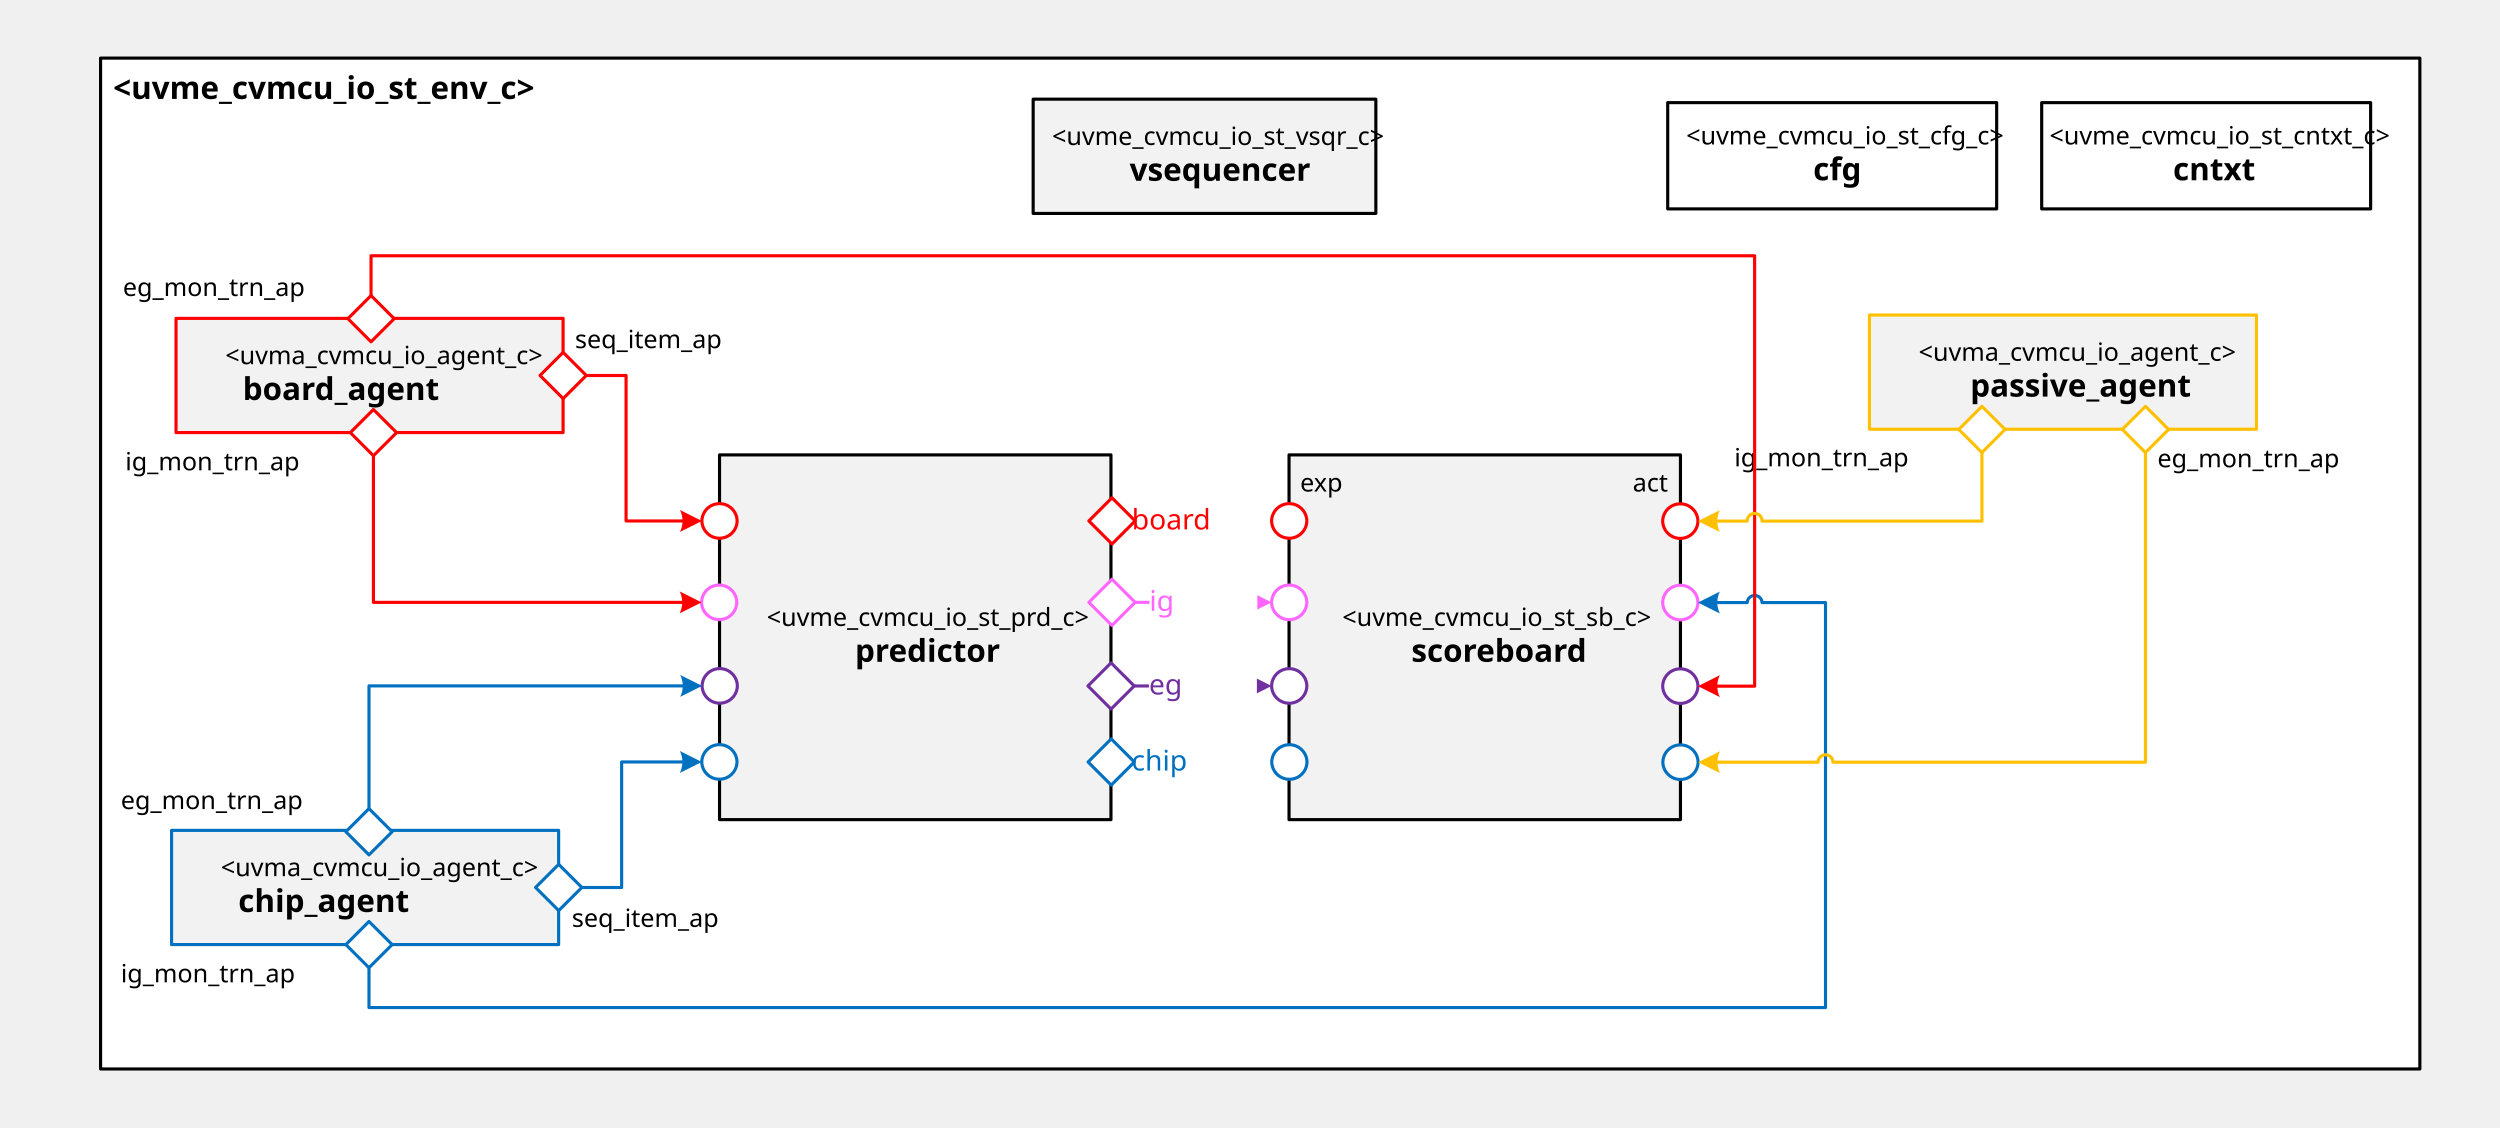
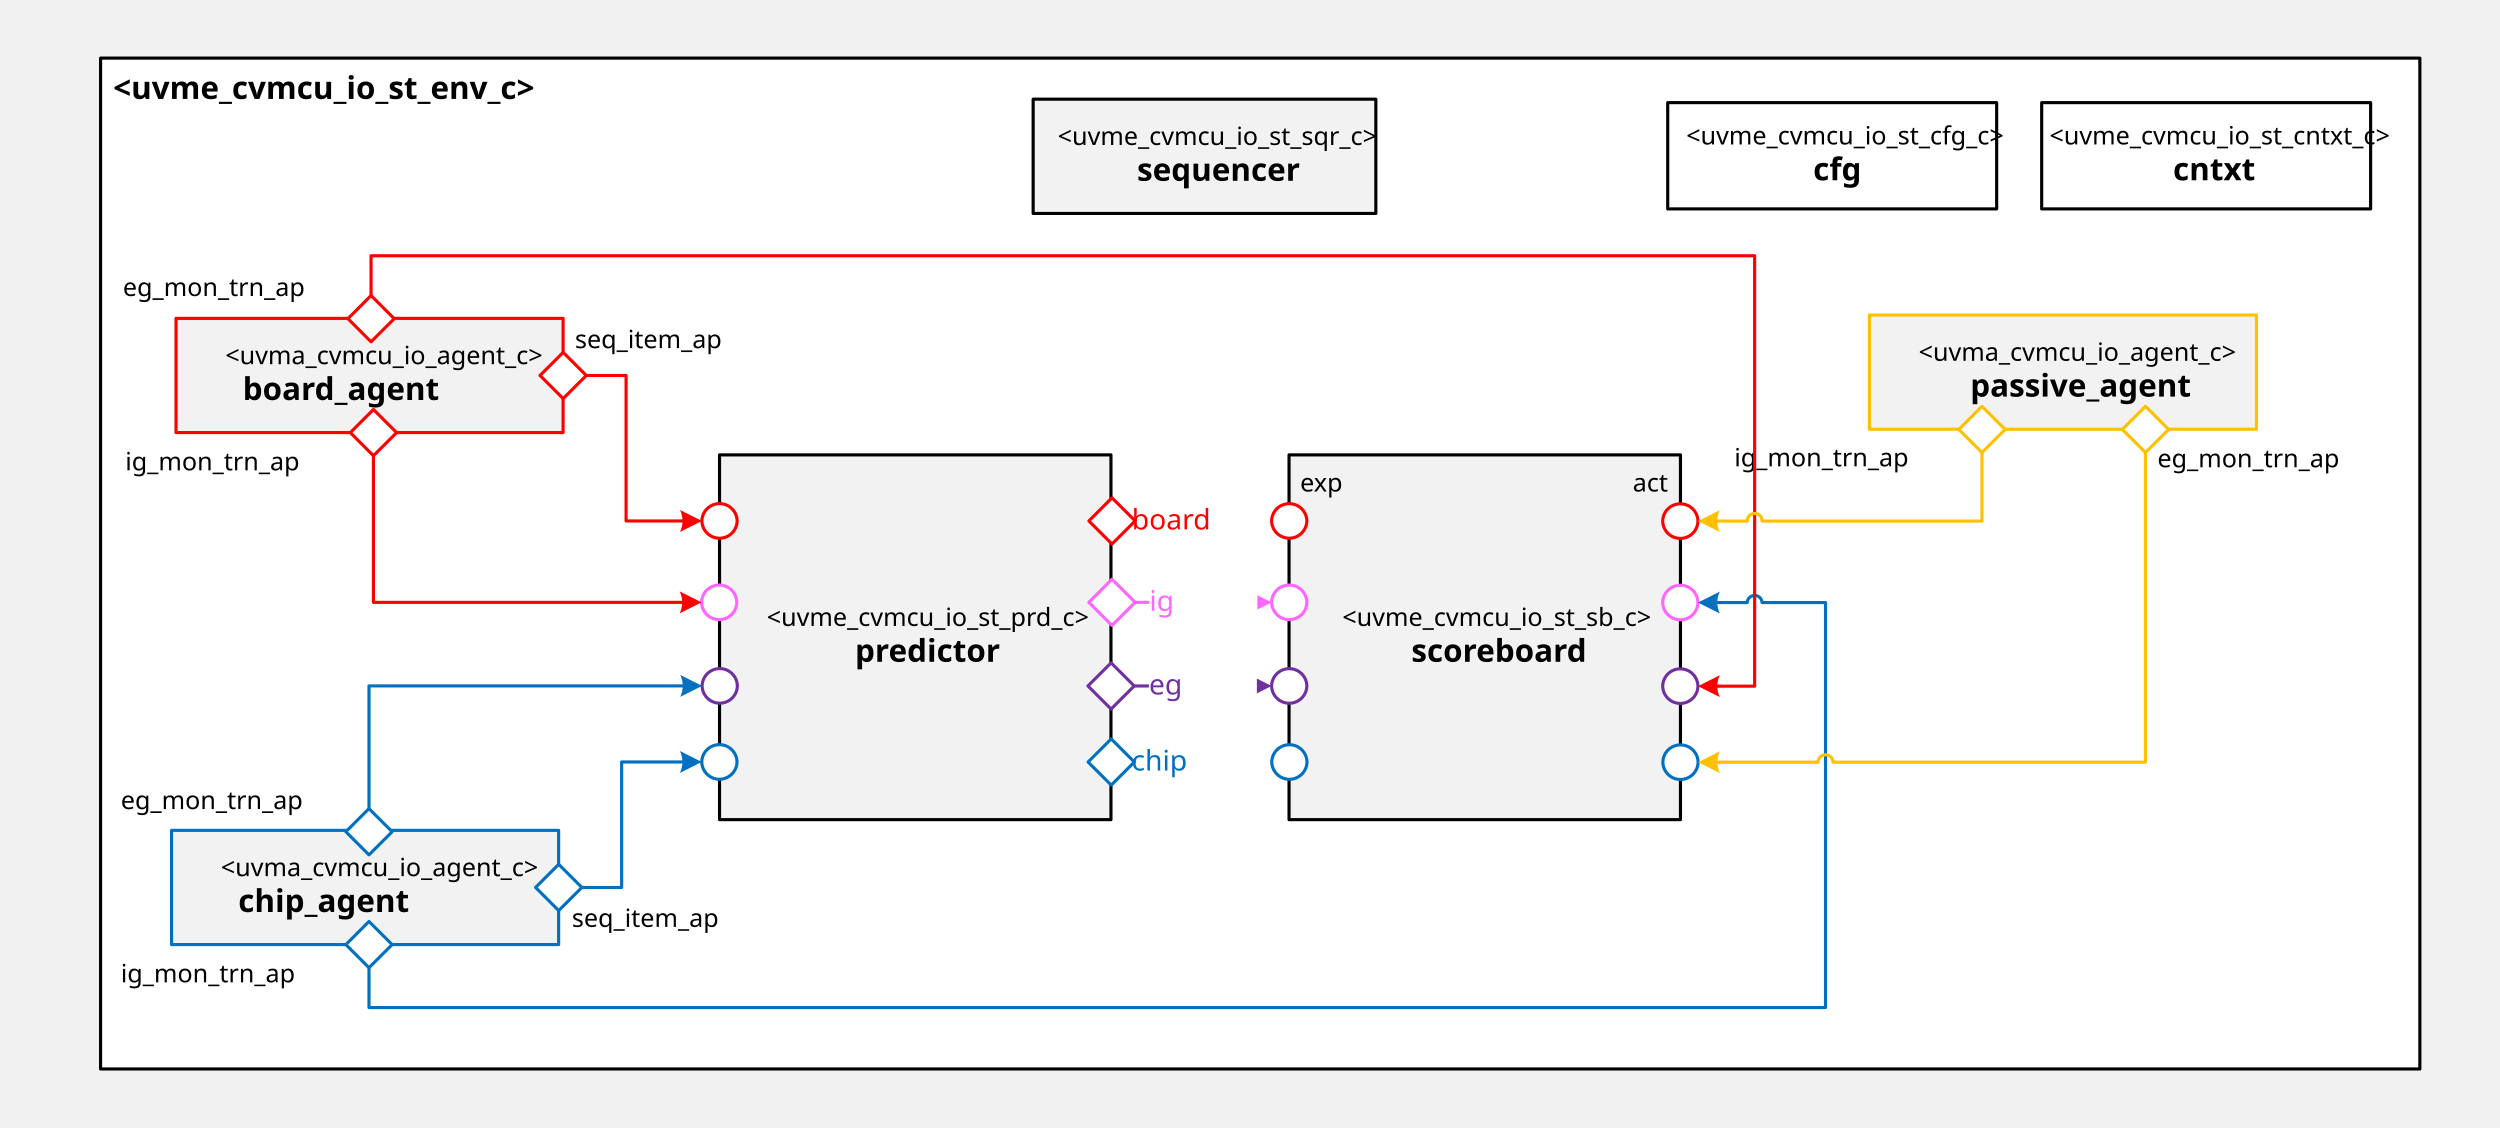
- <svg xmlns="http://www.w3.org/2000/svg" xmlns:xlink="http://www.w3.org/1999/xlink" width="11.053in" height="4.983in" viewBox="0 0 795.778 358.807" xml:space="preserve" color-interpolation-filters="sRGB" class="st31">
+ <svg xmlns="http://www.w3.org/2000/svg" xmlns:xlink="http://www.w3.org/1999/xlink" width="11.053in" height="4.983in" viewBox="0 0 795.778 358.807" xml:space="preserve" color-interpolation-filters="sRGB" class="st30">
  <style type="text/css">
	
		.st1 {fill:#ffffff;stroke:#000000;stroke-linecap:round;stroke-linejoin:round;stroke-width:1}
		.st2 {fill:#000000;font-family:Calibri;font-size:0.833em;font-weight:bold}
		.st3 {fill:#f2f2f2;stroke:#000000;stroke-linecap:round;stroke-linejoin:round;stroke-width:1}
		.st4 {fill:#000000;font-family:Calibri;font-size:0.667em}
		.st5 {font-size:1.25em;font-weight:bold}
		.st6 {marker-end:url(#mrkr5-22);stroke:#ff0000;stroke-linecap:round;stroke-linejoin:round;stroke-width:1}
		.st7 {fill:#ff0000;fill-opacity:1;stroke:#ff0000;stroke-opacity:1;stroke-width:0.284}
		.st8 {fill:#ffffff;stroke:none;stroke-linecap:butt;stroke-width:7.2}
		.st9 {fill:#ff0000;font-family:Calibri;font-size:0.75em}
		.st10 {marker-end:url(#mrkr5-35);stroke:#ff66ff;stroke-linecap:round;stroke-linejoin:round;stroke-width:1}
		.st11 {fill:#ff66ff;fill-opacity:1;stroke:#ff66ff;stroke-opacity:1;stroke-width:0.284}
		.st12 {fill:#ff66ff;font-family:Calibri;font-size:0.75em}
		.st13 {fill:#ffffff;stroke:#ff0000;stroke-linecap:round;stroke-linejoin:round;stroke-width:1}
		.st14 {fill:#ffffff;stroke:#ff66ff;stroke-linecap:round;stroke-linejoin:round;stroke-width:1}
		.st15 {fill:none;stroke:none;stroke-linecap:round;stroke-linejoin:round;stroke-width:0.75}
		.st16 {fill:#ffffff;stroke:#7030a0;stroke-linecap:round;stroke-linejoin:round;stroke-width:1}
		.st17 {fill:#ffffff;stroke:#0070c0;stroke-linecap:round;stroke-linejoin:round;stroke-width:1}
		.st18 {marker-end:url(#mrkr5-85);stroke:#0070c0;stroke-linecap:round;stroke-linejoin:round;stroke-width:1}
		.st19 {fill:#0070c0;fill-opacity:1;stroke:#0070c0;stroke-opacity:1;stroke-width:0.284}
		.st20 {marker-end:url(#mrkr5-96);stroke:#7030a0;stroke-linecap:round;stroke-linejoin:round;stroke-width:1}
		.st21 {fill:#7030a0;fill-opacity:1;stroke:#7030a0;stroke-opacity:1;stroke-width:0.284}
		.st22 {fill:#7030a0;font-family:Calibri;font-size:0.75em}
		.st23 {fill:#f2f2f2;stroke:#ffc000;stroke-linecap:round;stroke-linejoin:round;stroke-width:1}
		.st24 {fill:#ffffff;stroke:#ffc000;stroke-linecap:round;stroke-linejoin:round;stroke-width:1}
- 		.st25 {fill:#ffffff;stroke:none;stroke-linecap:butt}
- 		.st26 {fill:#0070c0;font-family:Calibri;font-size:0.75em}
- 		.st27 {fill:#f2f2f2;stroke:#0070c0;stroke-linecap:round;stroke-linejoin:round;stroke-width:1}
- 		.st28 {marker-end:url(#mrkr5-168);stroke:#ffc000;stroke-linecap:round;stroke-linejoin:round;stroke-width:1}
- 		.st29 {fill:#ffc000;fill-opacity:1;stroke:#ffc000;stroke-opacity:1;stroke-width:0.284}
- 		.st30 {fill:#f2f2f2;stroke:#ff0000;stroke-linecap:round;stroke-linejoin:round;stroke-width:1}
- 		.st31 {fill:none;fill-rule:evenodd;font-size:12px;overflow:visible;stroke-linecap:square;stroke-miterlimit:3}
+ 		.st25 {fill:#0070c0;font-family:Calibri;font-size:0.75em}
+ 		.st26 {fill:#f2f2f2;stroke:#0070c0;stroke-linecap:round;stroke-linejoin:round;stroke-width:1}
+ 		.st27 {marker-end:url(#mrkr5-168);stroke:#ffc000;stroke-linecap:round;stroke-linejoin:round;stroke-width:1}
+ 		.st28 {fill:#ffc000;fill-opacity:1;stroke:#ffc000;stroke-opacity:1;stroke-width:0.284}
+ 		.st29 {fill:#f2f2f2;stroke:#ff0000;stroke-linecap:round;stroke-linejoin:round;stroke-width:1}
+ 		.st30 {fill:none;fill-rule:evenodd;font-size:12px;overflow:visible;stroke-linecap:square;stroke-miterlimit:3}
	
	</style>
  <defs id="Markers">
    <g id="lend5">
      <path d="M 2 1 L 0 0 L 1.981 -0.993 C 1.672 -0.365 1.673 0.373 1.985 1 " style="stroke:none" />
    </g>
    <marker id="mrkr5-22" class="st7" refX="-6.16" orient="auto" markerUnits="strokeWidth" overflow="visible">
      <use xlink:href="#lend5" transform="scale(-3.52,-3.52) " />
    </marker>
    <marker id="mrkr5-35" class="st11" refX="-6.16" orient="auto" markerUnits="strokeWidth" overflow="visible">
      <use xlink:href="#lend5" transform="scale(-3.52,-3.52) " />
    </marker>
    <marker id="mrkr5-85" class="st19" refX="-6.16" orient="auto" markerUnits="strokeWidth" overflow="visible">
      <use xlink:href="#lend5" transform="scale(-3.52,-3.52) " />
    </marker>
    <marker id="mrkr5-96" class="st21" refX="-6.16" orient="auto" markerUnits="strokeWidth" overflow="visible">
      <use xlink:href="#lend5" transform="scale(-3.52,-3.52) " />
    </marker>
-     <marker id="mrkr5-168" class="st29" refX="-6.16" orient="auto" markerUnits="strokeWidth" overflow="visible">
+     <marker id="mrkr5-168" class="st28" refX="-6.16" orient="auto" markerUnits="strokeWidth" overflow="visible">
      <use xlink:href="#lend5" transform="scale(-3.52,-3.52) " />
    </marker>
  </defs>
  <g>
    <g id="shape73-1" transform="translate(31.9659,-18.5)">
      <rect x="0" y="37" width="738.35" height="321.807" class="st1" />
      <text x="4" y="50" class="st2">&lt;uvme_cvmcu_io_st_env_c&gt;</text>
    </g>
    <g id="shape74-4" transform="translate(328.856,-290.868)">
      <rect x="0" y="322.441" width="109.097" height="36.366" class="st3" />
-       <text x="6" y="337.02" class="st4">&lt;uvme_cvmcu_io_st_vsqr_c&gt; <tspan x="30.72" dy="1.14em" class="st5">vsequencer</tspan>
+       <text x="7.8" y="337.02" class="st4">&lt;uvme_cvmcu_io_st_sqr_c&gt; <tspan x="33.08" dy="1.14em" class="st5">sequencer</tspan>
      </text>
    </g>
    <g id="shape75-8" transform="translate(530.869,-292.307)">
      <rect x="0" y="324.98" width="104.722" height="33.827" class="st1" />
      <text x="5.88" y="338.29" class="st4">&lt;uvme_cvmcu_io_st_cfg_c&gt; <tspan x="46.32" dy="1.14em" class="st5">cfg</tspan>
      </text>
    </g>
    <g id="shape76-12" transform="translate(649.924,-292.307)">
      <rect x="0" y="324.98" width="104.722" height="33.827" class="st1" />
      <text x="2.47" y="338.29" class="st4">&lt;uvme_cvmcu_io_st_cntxt_c&gt; <tspan x="41.82" dy="1.14em" class="st5">cntxt</tspan>
      </text>
    </g>
    <g id="group77-16" transform="translate(84.4816,-139.088)">
			</g>
    <g id="shape78-17" transform="translate(186.592,-239.272)">
      <path d="M0 358.81 L12.67 358.81 L12.67 405.12 L30.64 405.12" class="st6" />
    </g>
    <g id="shape79-23" transform="translate(361.317,-185.876)">
      <path d="M0 351.72 L37.29 351.72" class="st6" />
      <rect x="-1.065" y="346.321" width="45.576" height="10.8" class="st8" />
      <text x="-1.07" y="354.42" class="st9">board</text>
    </g>
    <g id="shape80-30" transform="translate(361.317,-159.957)">
      <path d="M0 351.72 L37.29 351.72" class="st10" />
      <rect x="4.54" y="346.321" width="34.365" height="10.8" class="st8" />
      <text x="4.54" y="354.42" class="st12">ig</text>
    </g>
    <g id="shape81-38" transform="translate(229.013,-97.8701)">
      <rect x="0" y="242.687" width="124.611" height="116.12" class="st3" />
      <text x="15.02" y="297.15" class="st4">&lt;uvme_cvmcu_io_st_prd_c&gt; <tspan x="43.13" dy="1.14em" class="st5">predictor</tspan>
      </text>
    </g>
    <g id="shape82-42" transform="translate(223.395,519.04) scale(1,-1)">
      <path d="M0 353.2 A5.611 5.611 0 0 1 11.22 353.2 A5.611 5.611 0 0 1 0 353.2 Z" class="st13" />
    </g>
    <g id="shape83-44" transform="translate(223.288,544.958) scale(1,-1)">
      <path d="M0 353.2 A5.611 5.611 0 0 1 11.22 353.2 A5.611 5.611 0 0 1 0 353.2 Z" class="st14" />
    </g>
    <g id="shape84-46" transform="translate(705.4,158.482) rotate(90)">
      <path d="M7.36 358.81 L14.72 351.45 L7.36 344.08 L0 351.45 L7.36 358.81 Z" class="st13" />
    </g>
    <g id="shape85-48" transform="translate(705.4,184.402) rotate(90)">
      <path d="M7.36 358.81 L14.72 351.45 L7.36 344.08 L0 351.45 L7.36 358.81 Z" class="st14" />
    </g>
    <g id="shape86-50" transform="translate(410.316,-97.8701)">
      <rect x="0" y="242.687" width="124.611" height="116.12" class="st3" />
      <text x="16.95" y="297.15" class="st4">&lt;uvme_cvmcu_io_st_sb_c&gt; <tspan x="38.94" dy="1.14em" class="st5">scoreboard</tspan>
      </text>
    </g>
    <g id="shape87-54" transform="translate(409.182,-195.665)">
      <rect x="0" y="340.665" width="20.976" height="18.142" class="st15" />
      <text x="4.66" y="352.14" class="st4">exp</text>
    </g>
    <g id="shape88-57" transform="translate(514.186,-195.665)">
      <rect x="0" y="340.665" width="20.976" height="18.142" class="st15" />
      <text x="5.54" y="352.14" class="st4">act</text>
    </g>
    <g id="shape89-60" transform="translate(404.763,519.04) scale(1,-1)">
      <path d="M0 353.2 A5.611 5.611 0 0 1 11.22 353.2 A5.611 5.611 0 0 1 0 353.2 Z" class="st13" />
    </g>
    <g id="shape90-62" transform="translate(404.763,544.959) scale(1,-1)">
      <path d="M0 353.2 A5.611 5.611 0 0 1 11.22 353.2 A5.611 5.611 0 0 1 0 353.2 Z" class="st14" />
    </g>
    <g id="shape91-64" transform="translate(529.27,519.098) scale(1,-1)">
      <path d="M0 353.2 A5.611 5.611 0 0 1 11.22 353.2 A5.611 5.611 0 0 1 0 353.2 Z" class="st13" />
    </g>
    <g id="shape92-66" transform="translate(529.27,545.017) scale(1,-1)">
      <path d="M0 353.2 A5.611 5.611 0 0 1 11.22 353.2 A5.611 5.611 0 0 1 0 353.2 Z" class="st14" />
    </g>
    <g id="shape93-68" transform="translate(118.832,-213.716)">
      <path d="M0 358.81 L0 405.48 L98.3 405.48" class="st6" />
    </g>
    <g id="shape94-73" transform="translate(176.74,-241.303)">
      <rect x="0" y="340.665" width="54.709" height="18.142" class="st15" />
      <text x="6.25" y="352.14" class="st4">seq_item_ap</text>
    </g>
    <g id="shape95-76" transform="translate(223.466,571.555) scale(1,-1)">
      <path d="M0 353.2 A5.611 5.611 0 0 1 11.22 353.2 A5.611 5.611 0 0 1 0 353.2 Z" class="st16" />
    </g>
    <g id="shape96-78" transform="translate(223.356,595.766) scale(1,-1)">
      <path d="M0 353.2 A5.611 5.611 0 0 1 11.22 353.2 A5.611 5.611 0 0 1 0 353.2 Z" class="st17" />
    </g>
    <g id="shape97-80" transform="translate(185.175,-76.2801)">
      <path d="M0 358.81 L12.67 358.81 L12.67 318.85 L32.02 318.85" class="st18" />
    </g>
    <g id="shape98-86" transform="translate(117.415,-50.7238)">
      <path d="M0 358.81 L0 371.48 L463.69 371.48 L463.69 242.55 L443.49 242.55 A2.362 2.362 -180 0 0 438.77 242.55 L429.24        242.55" class="st18" />
    </g>
    <g id="shape99-91" transform="translate(361.025,-133.342)">
      <path d="M0 351.72 L37.58 351.72" class="st20" />
      <rect x="4.688" y="346.321" width="34.365" height="10.8" class="st8" />
      <text x="4.69" y="354.42" class="st22">eg</text>
    </g>
    <g id="shape100-99" transform="translate(705.108,211.016) rotate(90)">
      <path d="M7.36 358.81 L14.72 351.45 L7.36 344.08 L0 351.45 L7.36 358.81 Z" class="st16" />
    </g>
    <g id="shape101-101" transform="translate(404.766,571.574) scale(1,-1)">
      <path d="M0 353.2 A5.611 5.611 0 0 1 11.22 353.2 A5.611 5.611 0 0 1 0 353.2 Z" class="st16" />
    </g>
    <g id="shape102-103" transform="translate(529.272,571.632) scale(1,-1)">
      <path d="M0 353.2 A5.611 5.611 0 0 1 11.22 353.2 A5.611 5.611 0 0 1 0 353.2 Z" class="st16" />
    </g>
    <g id="group103-105" transform="translate(546.379,-203.676)">
      <g id="shape104-106" transform="translate(171.92,-18.4797) scale(-1,1)">
        <rect x="0" y="322.441" width="123.222" height="36.366" class="st23" />
        <text x="-107.56" y="337.02" transform="scale(-1,1)" class="st4">&lt;uvma_cvmcu_io_agent_c&gt; <tspan x="-91.12" dy="1.14em" class="st5">passive_agent</tspan>
        </text>
      </g>
      <g id="shape105-110" transform="translate(-214.869,333.028) rotate(-90) scale(-1,1)">
        <path d="M7.36 358.81 L14.72 351.45 L7.36 344.08 L0 351.45 L7.36 358.81 Z" class="st24" />
      </g>
      <g id="shape106-112" transform="translate(136.392,0.295276)">
        <rect x="0" y="340.665" width="94.632" height="18.142" class="st15" />
        <text x="4" y="352.14" class="st4">eg_mon_trn_ap</text>
      </g>
      <g id="shape107-115" transform="translate(435.971,333.028) rotate(90)">
        <path d="M7.36 358.81 L14.72 351.45 L7.36 344.08 L0 351.45 L7.36 358.81 Z" class="st24" />
      </g>
      <g id="shape108-117" transform="translate(84.7104,0) scale(-1,1)">
        <rect x="0" y="340.665" width="84.71" height="18.142" class="st15" />
        <text x="-79.02" y="352.14" transform="scale(-1,1)" class="st4">ig_mon_trn_ap</text>
      </g>
    </g>
    <g id="shape109-120" transform="translate(361.073,-109.13)">
      <path d="M0 351.72 L37.58 351.72" class="st18" />
-       <rect x="-0.917" y="346.321" width="45.576" height="10.8" class="st25" />
-       <text x="-0.92" y="354.42" class="st26">chip</text>
+       <rect x="-0.917" y="346.321" width="45.576" height="10.8" class="st8" />
+       <text x="-0.92" y="354.42" class="st25">chip</text>
    </g>
    <g id="shape110-127" transform="translate(705.156,235.229) rotate(90)">
      <path d="M7.36 358.81 L14.72 351.45 L7.36 344.08 L0 351.45 L7.36 358.81 Z" class="st17" />
    </g>
    <g id="shape111-129" transform="translate(404.814,595.787) scale(1,-1)">
      <path d="M0 353.2 A5.611 5.611 0 0 1 11.22 353.2 A5.611 5.611 0 0 1 0 353.2 Z" class="st17" />
    </g>
    <g id="shape112-131" transform="translate(529.321,595.845) scale(1,-1)">
      <path d="M0 353.2 A5.611 5.611 0 0 1 11.22 353.2 A5.611 5.611 0 0 1 0 353.2 Z" class="st17" />
    </g>
    <g id="shape113-133" transform="translate(117.415,-101.385)">
      <path d="M0 358.81 L0 319.74 L99.89 319.74" class="st18" />
    </g>
    <g id="group114-138" transform="translate(31.4659,-39.4156)">
      <g id="shape115-139" transform="translate(144.282,-17.6355)">
        <rect x="0" y="340.665" width="54.709" height="18.142" class="st15" />
        <text x="6.25" y="352.14" class="st4">seq_item_ap</text>
      </g>
      <g id="shape116-142" transform="translate(23.1024,-18.6816)">
-         <rect x="0" y="322.441" width="123.222" height="36.366" class="st27" />
+         <rect x="0" y="322.441" width="123.222" height="36.366" class="st26" />
        <text x="15.67" y="337.02" class="st4">&lt;uvma_cvmcu_io_agent_c&gt; <tspan x="21.23" dy="1.14em" class="st5">chip_agent</tspan>
        </text>
      </g>
      <g id="shape117-146" transform="translate(497.792,314.581) rotate(90)">
        <path d="M7.36 358.81 L14.72 351.45 L7.36 344.08 L0 351.45 L7.36 358.81 Z" class="st17" />
      </g>
      <g id="shape118-148" transform="translate(437.394,332.775) rotate(90)">
        <path d="M7.36 358.81 L14.72 351.45 L7.36 344.08 L0 351.45 L7.36 358.81 Z" class="st17" />
      </g>
      <g id="shape119-150">
        <rect x="0" y="340.665" width="85.957" height="18.142" class="st15" />
        <text x="6.94" y="352.14" class="st4">ig_mon_trn_ap</text>
      </g>
      <g id="shape120-153" transform="translate(7.99361E-15,644.337) scale(1,-1)">
        <rect x="0" y="340.665" width="85.957" height="18.142" class="st15" />
        <text x="6.94" y="-347.34" transform="scale(1,-1)" class="st4">eg_mon_trn_ap</text>
      </g>
    </g>
    <g id="shape121-156" transform="translate(118.072,-264.72)">
      <path d="M0 358.81 L0 346.14 L440.47 346.14 L440.47 483.16 L428.58 483.16" class="st6" />
    </g>
    <g id="shape122-161" transform="translate(468.86,272.147) rotate(90) scale(-1,1)">
      <path d="M7.36 358.81 L14.72 351.45 L7.36 344.08 L0 351.45 L7.36 358.81 Z" class="st17" />
    </g>
    <g id="shape123-163" transform="translate(630.905,-214.731)">
-       <path d="M0 358.81 L0 380.63 L-70 380.63 A2.362 2.362 -180 1 0 -74.72 380.63 L-84.25 380.63" class="st28" />
+       <path d="M0 358.81 L0 380.63 L-70 380.63 A2.362 2.362 -180 1 0 -74.72 380.63 L-84.25 380.63" class="st27" />
    </g>
    <g id="shape124-169" transform="translate(682.956,-214.731)">
-       <path d="M0 358.81 L0 457.38 L-99.49 457.38 A2.362 2.362 -180 0 0 -104.22 457.38 L-136.25 457.38" class="st28" />
+       <path d="M0 358.81 L0 457.38 L-99.49 457.38 A2.362 2.362 -180 0 0 -104.22 457.38 L-136.25 457.38" class="st27" />
    </g>
    <g id="group125-174" transform="translate(18.375,-202.408)">
      <g id="shape126-175" transform="translate(37.6106,-18.6816)">
-         <rect x="0" y="322.441" width="123.222" height="36.366" class="st30" />
+         <rect x="0" y="322.441" width="123.222" height="36.366" class="st29" />
        <text x="15.67" y="337.02" class="st4">&lt;uvma_cvmcu_io_agent_c&gt; <tspan x="21.23" dy="1.14em" class="st5">board_agent</tspan>
        </text>
      </g>
      <g id="shape127-179" transform="translate(512.3,314.581) rotate(90)">
        <path d="M7.36 358.81 L14.72 351.45 L7.36 344.08 L0 351.45 L7.36 358.81 Z" class="st13" />
      </g>
      <g id="shape128-181" transform="translate(451.903,332.775) rotate(90)">
        <path d="M7.36 358.81 L14.72 351.45 L7.36 344.08 L0 351.45 L7.36 358.81 Z" class="st13" />
      </g>
      <g id="shape129-183" transform="translate(0.760177,5.68434E-14)">
        <rect x="0" y="340.665" width="99.705" height="18.142" class="st15" />
        <text x="20.69" y="352.14" class="st4">ig_mon_trn_ap</text>
      </g>
      <g id="shape130-186" transform="translate(451.142,311.219) rotate(90) scale(-1,1)">
        <path d="M7.36 358.81 L14.72 351.45 L7.36 344.08 L0 351.45 L7.36 358.81 Z" class="st13" />
      </g>
      <g id="shape131-188" transform="translate(0,643.994) scale(1,-1)">
        <rect x="0" y="340.665" width="99.705" height="18.142" class="st15" />
        <text x="20.69" y="-347.34" transform="scale(1,-1)" class="st4">eg_mon_trn_ap</text>
      </g>
    </g>
  </g>
</svg>
